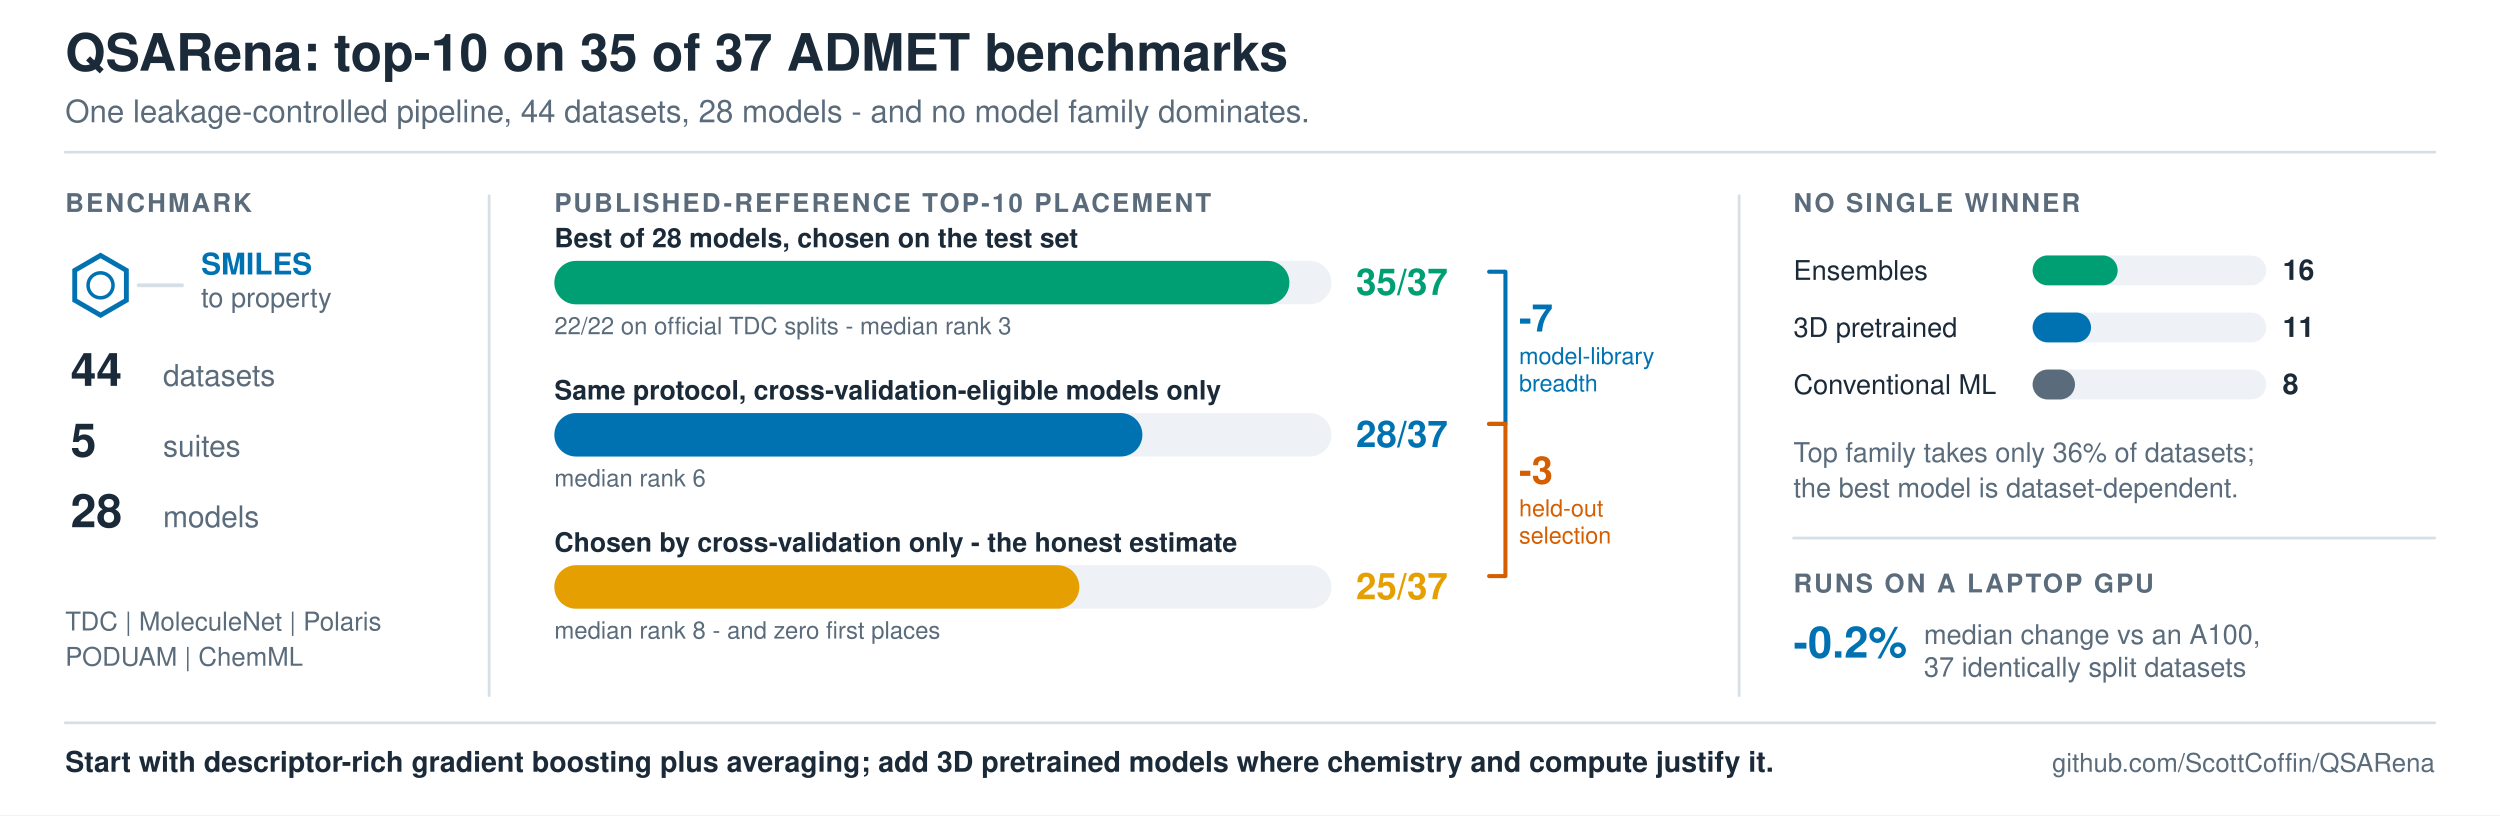
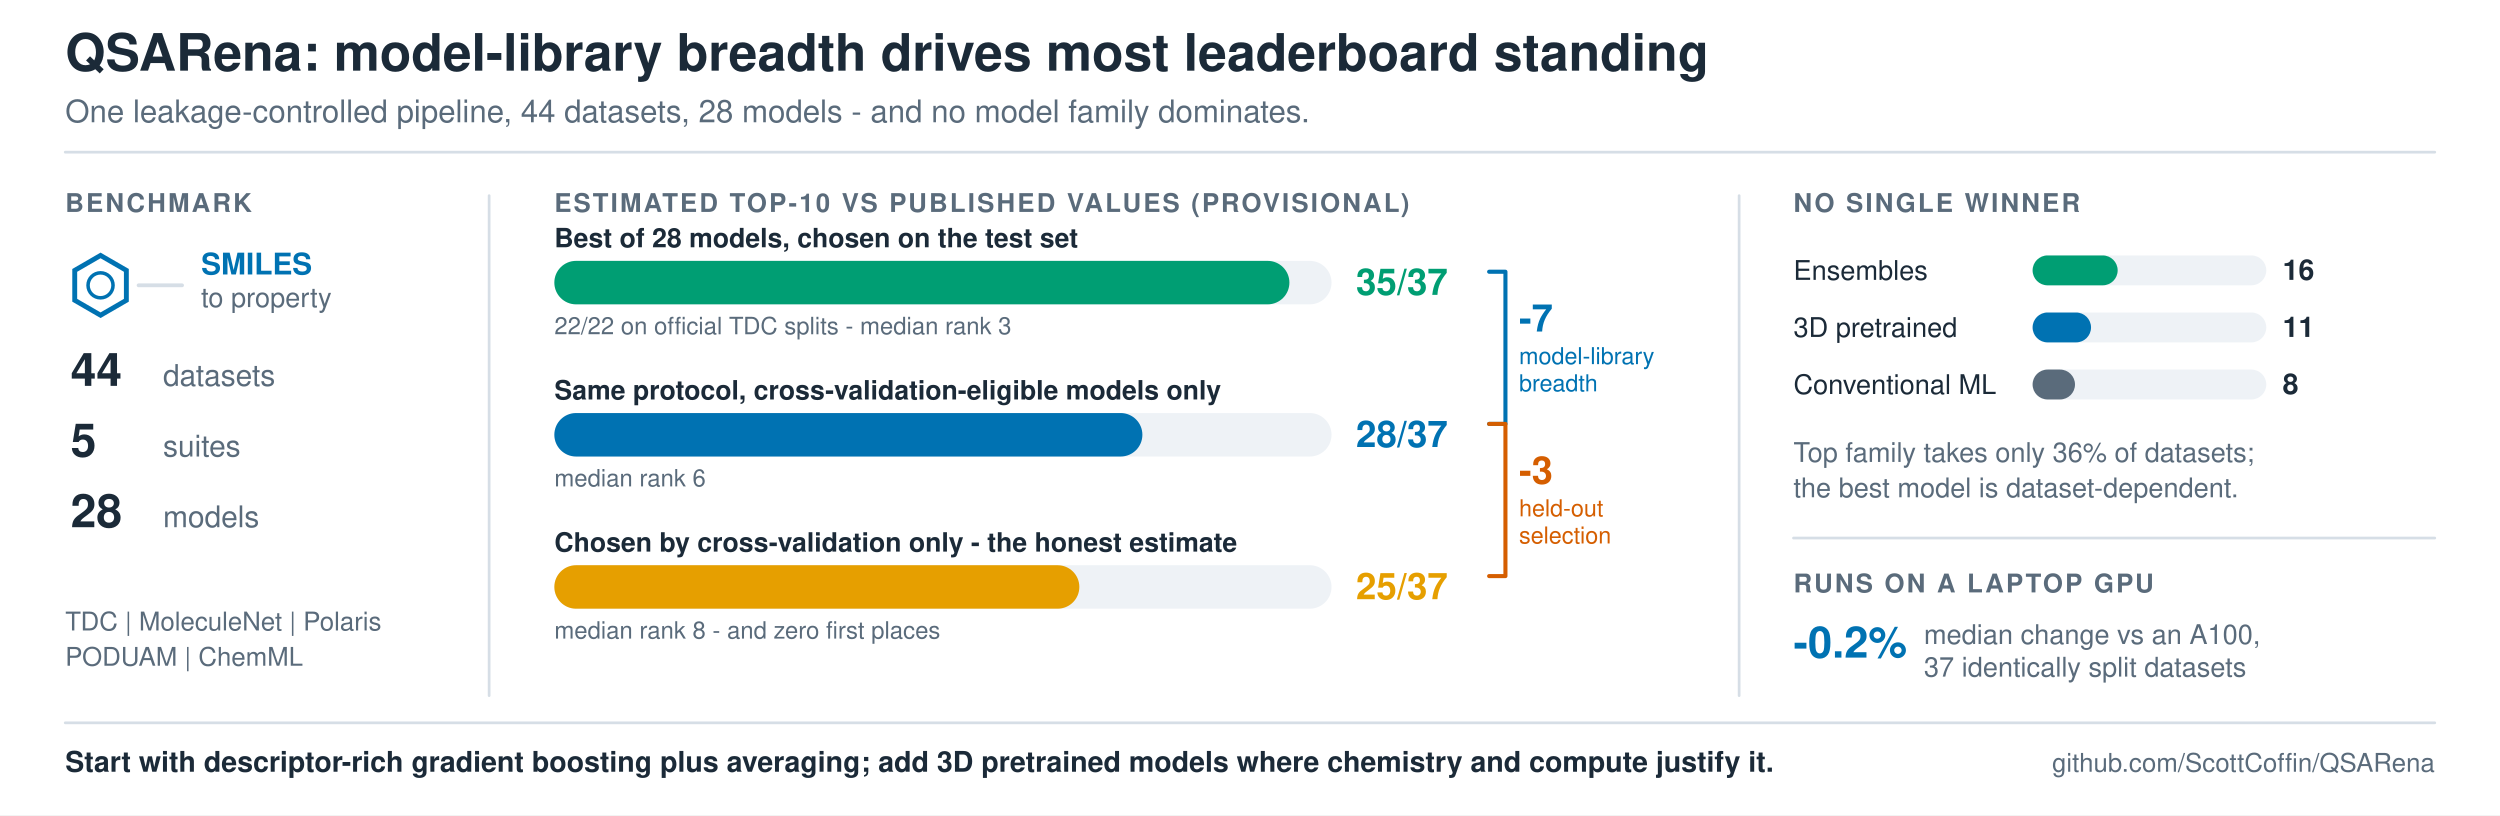
<svg xmlns="http://www.w3.org/2000/svg" width="920" height="300" viewBox="0 0 920 300">
  <rect x="0.0" y="0.0" width="920.0" height="300.0" rx="0" fill="#FFFFFF" stroke="none" stroke-width="1" />
-   <text x="24.0" y="26.0" font-family="Helvetica, Arial, 'Liberation Sans', sans-serif" font-size="19" font-weight="700" fill="#1B2A38" text-anchor="start">QSARena: top-10 on 35 of 37 ADMET benchmarks</text>
+   <text x="24.0" y="26.0" font-family="Helvetica, Arial, 'Liberation Sans', sans-serif" font-size="19" font-weight="700" fill="#1B2A38" text-anchor="start">QSARena: model-library breadth drives most leaderboard standing</text>
  <text x="24.0" y="45.0" font-family="Helvetica, Arial, 'Liberation Sans', sans-serif" font-size="11.5" font-weight="400" fill="#5A6B7B" text-anchor="start">One leakage-controlled pipeline, 44 datasets, 28 models - and no model family dominates.</text>
  <line x1="24.0" y1="56.0" x2="896.0" y2="56.0" stroke="#D6DEE6" stroke-width="1" stroke-linecap="round" />
  <text x="24.0" y="78.0" font-family="Helvetica, Arial, 'Liberation Sans', sans-serif" font-size="9.5" font-weight="700" fill="#5A6B7B" text-anchor="start" letter-spacing="0.8">BENCHMARK</text>
  <polygon points="46.5,99.5 46.5,110.5 37.0,116.0 27.5,110.5 27.5,99.5 37.0,94.0" fill="none" stroke="#0072B2" stroke-width="1.8" />
  <circle cx="37.0" cy="105.0" r="4.6" fill="none" stroke="#0072B2" stroke-width="1.3" />
  <line x1="51.0" y1="105.0" x2="67.0" y2="105.0" stroke="#D6DEE6" stroke-width="1.4" stroke-linecap="round" />
  <text x="74.0" y="101.0" font-family="Helvetica, Arial, 'Liberation Sans', sans-serif" font-size="11" font-weight="700" fill="#0072B2" text-anchor="start">SMILES</text>
  <text x="74.0" y="113.0" font-family="Helvetica, Arial, 'Liberation Sans', sans-serif" font-size="10" font-weight="400" fill="#5A6B7B" text-anchor="start">to property</text>
  <text x="26.0" y="142.0" font-family="Helvetica, Arial, 'Liberation Sans', sans-serif" font-size="17" font-weight="700" fill="#1B2A38" text-anchor="start">44</text>
  <text x="60.0" y="142.0" font-family="Helvetica, Arial, 'Liberation Sans', sans-serif" font-size="11" font-weight="400" fill="#5A6B7B" text-anchor="start">datasets</text>
  <text x="26.0" y="168.0" font-family="Helvetica, Arial, 'Liberation Sans', sans-serif" font-size="17" font-weight="700" fill="#1B2A38" text-anchor="start">5</text>
  <text x="60.0" y="168.0" font-family="Helvetica, Arial, 'Liberation Sans', sans-serif" font-size="11" font-weight="400" fill="#5A6B7B" text-anchor="start">suites</text>
  <text x="26.0" y="194.0" font-family="Helvetica, Arial, 'Liberation Sans', sans-serif" font-size="17" font-weight="700" fill="#1B2A38" text-anchor="start">28</text>
  <text x="60.0" y="194.0" font-family="Helvetica, Arial, 'Liberation Sans', sans-serif" font-size="11" font-weight="400" fill="#5A6B7B" text-anchor="start">models</text>
  <text x="24.0" y="232.0" font-family="Helvetica, Arial, 'Liberation Sans', sans-serif" font-size="9.5" font-weight="400" fill="#5A6B7B" text-anchor="start">TDC | MoleculeNet | Polaris</text>
  <text x="24.0" y="245.0" font-family="Helvetica, Arial, 'Liberation Sans', sans-serif" font-size="9.5" font-weight="400" fill="#5A6B7B" text-anchor="start">PODUAM | ChemML</text>
  <line x1="180.0" y1="72.0" x2="180.0" y2="256.0" stroke="#D6DEE6" stroke-width="1" stroke-linecap="round" />
-   <text x="204.0" y="78.0" font-family="Helvetica, Arial, 'Liberation Sans', sans-serif" font-size="9.5" font-weight="700" fill="#5A6B7B" text-anchor="start" letter-spacing="0.8">PUBLISHED-REFERENCE TOP-10 PLACEMENT</text>
+   <text x="204.0" y="78.0" font-family="Helvetica, Arial, 'Liberation Sans', sans-serif" font-size="9.5" font-weight="700" fill="#5A6B7B" text-anchor="start" letter-spacing="0.8">ESTIMATED TOP-10 VS PUBLISHED VALUES (PROVISIONAL)</text>
  <text x="204.0" y="91.0" font-family="Helvetica, Arial, 'Liberation Sans', sans-serif" font-size="9.8" font-weight="600" fill="#1B2A38" text-anchor="start">Best of 28 models, chosen on the test set</text>
  <rect x="204.0" y="96.0" width="286.0" height="16.0" rx="8" fill="#EEF2F6" stroke="none" stroke-width="1" />
  <rect x="204.0" y="96.0" width="270.5" height="16.0" rx="8" fill="#009E73" stroke="none" stroke-width="1" />
  <text x="499.0" y="108.5" font-family="Helvetica, Arial, 'Liberation Sans', sans-serif" font-size="13.5" font-weight="700" fill="#009E73" text-anchor="start">35/37</text>
  <text x="204.0" y="123.0" font-family="Helvetica, Arial, 'Liberation Sans', sans-serif" font-size="8.8" font-weight="400" fill="#5A6B7B" text-anchor="start">22/22 on official TDC splits - median rank 3</text>
  <text x="204.0" y="147.0" font-family="Helvetica, Arial, 'Liberation Sans', sans-serif" font-size="9.8" font-weight="600" fill="#1B2A38" text-anchor="start">Same protocol, cross-validation-eligible models only</text>
  <rect x="204.0" y="152.0" width="286.0" height="16.0" rx="8" fill="#EEF2F6" stroke="none" stroke-width="1" />
  <rect x="204.0" y="152.0" width="216.4" height="16.0" rx="8" fill="#0072B2" stroke="none" stroke-width="1" />
  <text x="499.0" y="164.5" font-family="Helvetica, Arial, 'Liberation Sans', sans-serif" font-size="13.5" font-weight="700" fill="#0072B2" text-anchor="start">28/37</text>
  <text x="204.0" y="179.0" font-family="Helvetica, Arial, 'Liberation Sans', sans-serif" font-size="8.8" font-weight="400" fill="#5A6B7B" text-anchor="start">median rank 6</text>
  <text x="204.0" y="203.0" font-family="Helvetica, Arial, 'Liberation Sans', sans-serif" font-size="9.8" font-weight="600" fill="#1B2A38" text-anchor="start">Chosen by cross-validation only - the honest estimate</text>
  <rect x="204.0" y="208.0" width="286.0" height="16.0" rx="8" fill="#EEF2F6" stroke="none" stroke-width="1" />
  <rect x="204.0" y="208.0" width="193.2" height="16.0" rx="8" fill="#E69F00" stroke="none" stroke-width="1" />
  <text x="499.0" y="220.5" font-family="Helvetica, Arial, 'Liberation Sans', sans-serif" font-size="13.5" font-weight="700" fill="#E69F00" text-anchor="start">25/37</text>
  <text x="204.0" y="235.0" font-family="Helvetica, Arial, 'Liberation Sans', sans-serif" font-size="8.8" font-weight="400" fill="#5A6B7B" text-anchor="start">median rank 8 - and zero first places</text>
  <path d="M 548 100 L 554 100 L 554 156 L 548 156" fill="none" stroke="#0072B2" stroke-width="1.5" stroke-linejoin="round" stroke-linecap="round" />
  <text x="559.0" y="122.0" font-family="Helvetica, Arial, 'Liberation Sans', sans-serif" font-size="14" font-weight="700" fill="#0072B2" text-anchor="start">-7</text>
  <text x="559.0" y="134.0" font-family="Helvetica, Arial, 'Liberation Sans', sans-serif" font-size="8.6" font-weight="400" fill="#0072B2" text-anchor="start">model-library</text>
  <text x="559.0" y="144.0" font-family="Helvetica, Arial, 'Liberation Sans', sans-serif" font-size="8.6" font-weight="400" fill="#0072B2" text-anchor="start">breadth</text>
  <path d="M 548 156 L 554 156 L 554 212 L 548 212" fill="none" stroke="#D55E00" stroke-width="1.5" stroke-linejoin="round" stroke-linecap="round" />
  <text x="559.0" y="178.0" font-family="Helvetica, Arial, 'Liberation Sans', sans-serif" font-size="14" font-weight="700" fill="#D55E00" text-anchor="start">-3</text>
  <text x="559.0" y="190.0" font-family="Helvetica, Arial, 'Liberation Sans', sans-serif" font-size="8.6" font-weight="400" fill="#D55E00" text-anchor="start">held-out</text>
  <text x="559.0" y="200.0" font-family="Helvetica, Arial, 'Liberation Sans', sans-serif" font-size="8.6" font-weight="400" fill="#D55E00" text-anchor="start">selection</text>
  <line x1="640.0" y1="72.0" x2="640.0" y2="256.0" stroke="#D6DEE6" stroke-width="1" stroke-linecap="round" />
  <text x="660.0" y="78.0" font-family="Helvetica, Arial, 'Liberation Sans', sans-serif" font-size="9.5" font-weight="700" fill="#5A6B7B" text-anchor="start" letter-spacing="0.8">NO SINGLE WINNER</text>
  <text x="660.0" y="103.0" font-family="Helvetica, Arial, 'Liberation Sans', sans-serif" font-size="10" font-weight="400" fill="#1B2A38" text-anchor="start">Ensembles</text>
  <rect x="748.0" y="94.0" width="86.0" height="11.0" rx="5.5" fill="#EEF2F6" stroke="none" stroke-width="1" />
  <rect x="748.0" y="94.0" width="31.3" height="11.0" rx="5.5" fill="#009E73" stroke="none" stroke-width="1" />
  <text x="840.0" y="103.0" font-family="Helvetica, Arial, 'Liberation Sans', sans-serif" font-size="10.5" font-weight="700" fill="#1B2A38" text-anchor="start">16</text>
  <text x="660.0" y="124.0" font-family="Helvetica, Arial, 'Liberation Sans', sans-serif" font-size="10" font-weight="400" fill="#1B2A38" text-anchor="start">3D pretrained</text>
  <rect x="748.0" y="115.0" width="86.0" height="11.0" rx="5.5" fill="#EEF2F6" stroke="none" stroke-width="1" />
  <rect x="748.0" y="115.0" width="21.5" height="11.0" rx="5.5" fill="#0072B2" stroke="none" stroke-width="1" />
  <text x="840.0" y="124.0" font-family="Helvetica, Arial, 'Liberation Sans', sans-serif" font-size="10.5" font-weight="700" fill="#1B2A38" text-anchor="start">11</text>
  <text x="660.0" y="145.0" font-family="Helvetica, Arial, 'Liberation Sans', sans-serif" font-size="10" font-weight="400" fill="#1B2A38" text-anchor="start">Conventional ML</text>
  <rect x="748.0" y="136.0" width="86.0" height="11.0" rx="5.5" fill="#EEF2F6" stroke="none" stroke-width="1" />
  <rect x="748.0" y="136.0" width="15.6" height="11.0" rx="5.5" fill="#5A6B7B" stroke="none" stroke-width="1" />
  <text x="840.0" y="145.0" font-family="Helvetica, Arial, 'Liberation Sans', sans-serif" font-size="10.5" font-weight="700" fill="#1B2A38" text-anchor="start">8</text>
  <text x="660.0" y="170.0" font-family="Helvetica, Arial, 'Liberation Sans', sans-serif" font-size="10" font-weight="400" fill="#5A6B7B" text-anchor="start">Top family takes only 36% of datasets;</text>
  <text x="660.0" y="183.0" font-family="Helvetica, Arial, 'Liberation Sans', sans-serif" font-size="10" font-weight="400" fill="#5A6B7B" text-anchor="start">the best model is dataset-dependent.</text>
  <line x1="660.0" y1="198.0" x2="896.0" y2="198.0" stroke="#D6DEE6" stroke-width="1" stroke-linecap="round" />
  <text x="660.0" y="218.0" font-family="Helvetica, Arial, 'Liberation Sans', sans-serif" font-size="9.5" font-weight="700" fill="#5A6B7B" text-anchor="start" letter-spacing="0.8">RUNS ON A LAPTOP GPU</text>
  <text x="660.0" y="242.0" font-family="Helvetica, Arial, 'Liberation Sans', sans-serif" font-size="16" font-weight="700" fill="#0072B2" text-anchor="start">-0.2%</text>
  <text x="708.0" y="237.0" font-family="Helvetica, Arial, 'Liberation Sans', sans-serif" font-size="10" font-weight="400" fill="#5A6B7B" text-anchor="start">median change vs an A100,</text>
  <text x="708.0" y="249.0" font-family="Helvetica, Arial, 'Liberation Sans', sans-serif" font-size="10" font-weight="400" fill="#5A6B7B" text-anchor="start">37 identically split datasets</text>
  <line x1="24.0" y1="266.0" x2="896.0" y2="266.0" stroke="#D6DEE6" stroke-width="1" stroke-linecap="round" />
  <text x="24.0" y="284.0" font-family="Helvetica, Arial, 'Liberation Sans', sans-serif" font-size="10.5" font-weight="600" fill="#1B2A38" text-anchor="start">Start with descriptor-rich gradient boosting plus averaging; add 3D pretrained models where chemistry and compute justify it.</text>
  <text x="896.0" y="284.0" font-family="Helvetica, Arial, 'Liberation Sans', sans-serif" font-size="9.5" font-weight="400" fill="#5A6B7B" text-anchor="end">github.com/ScottCoffin/QSARena</text>
</svg>
